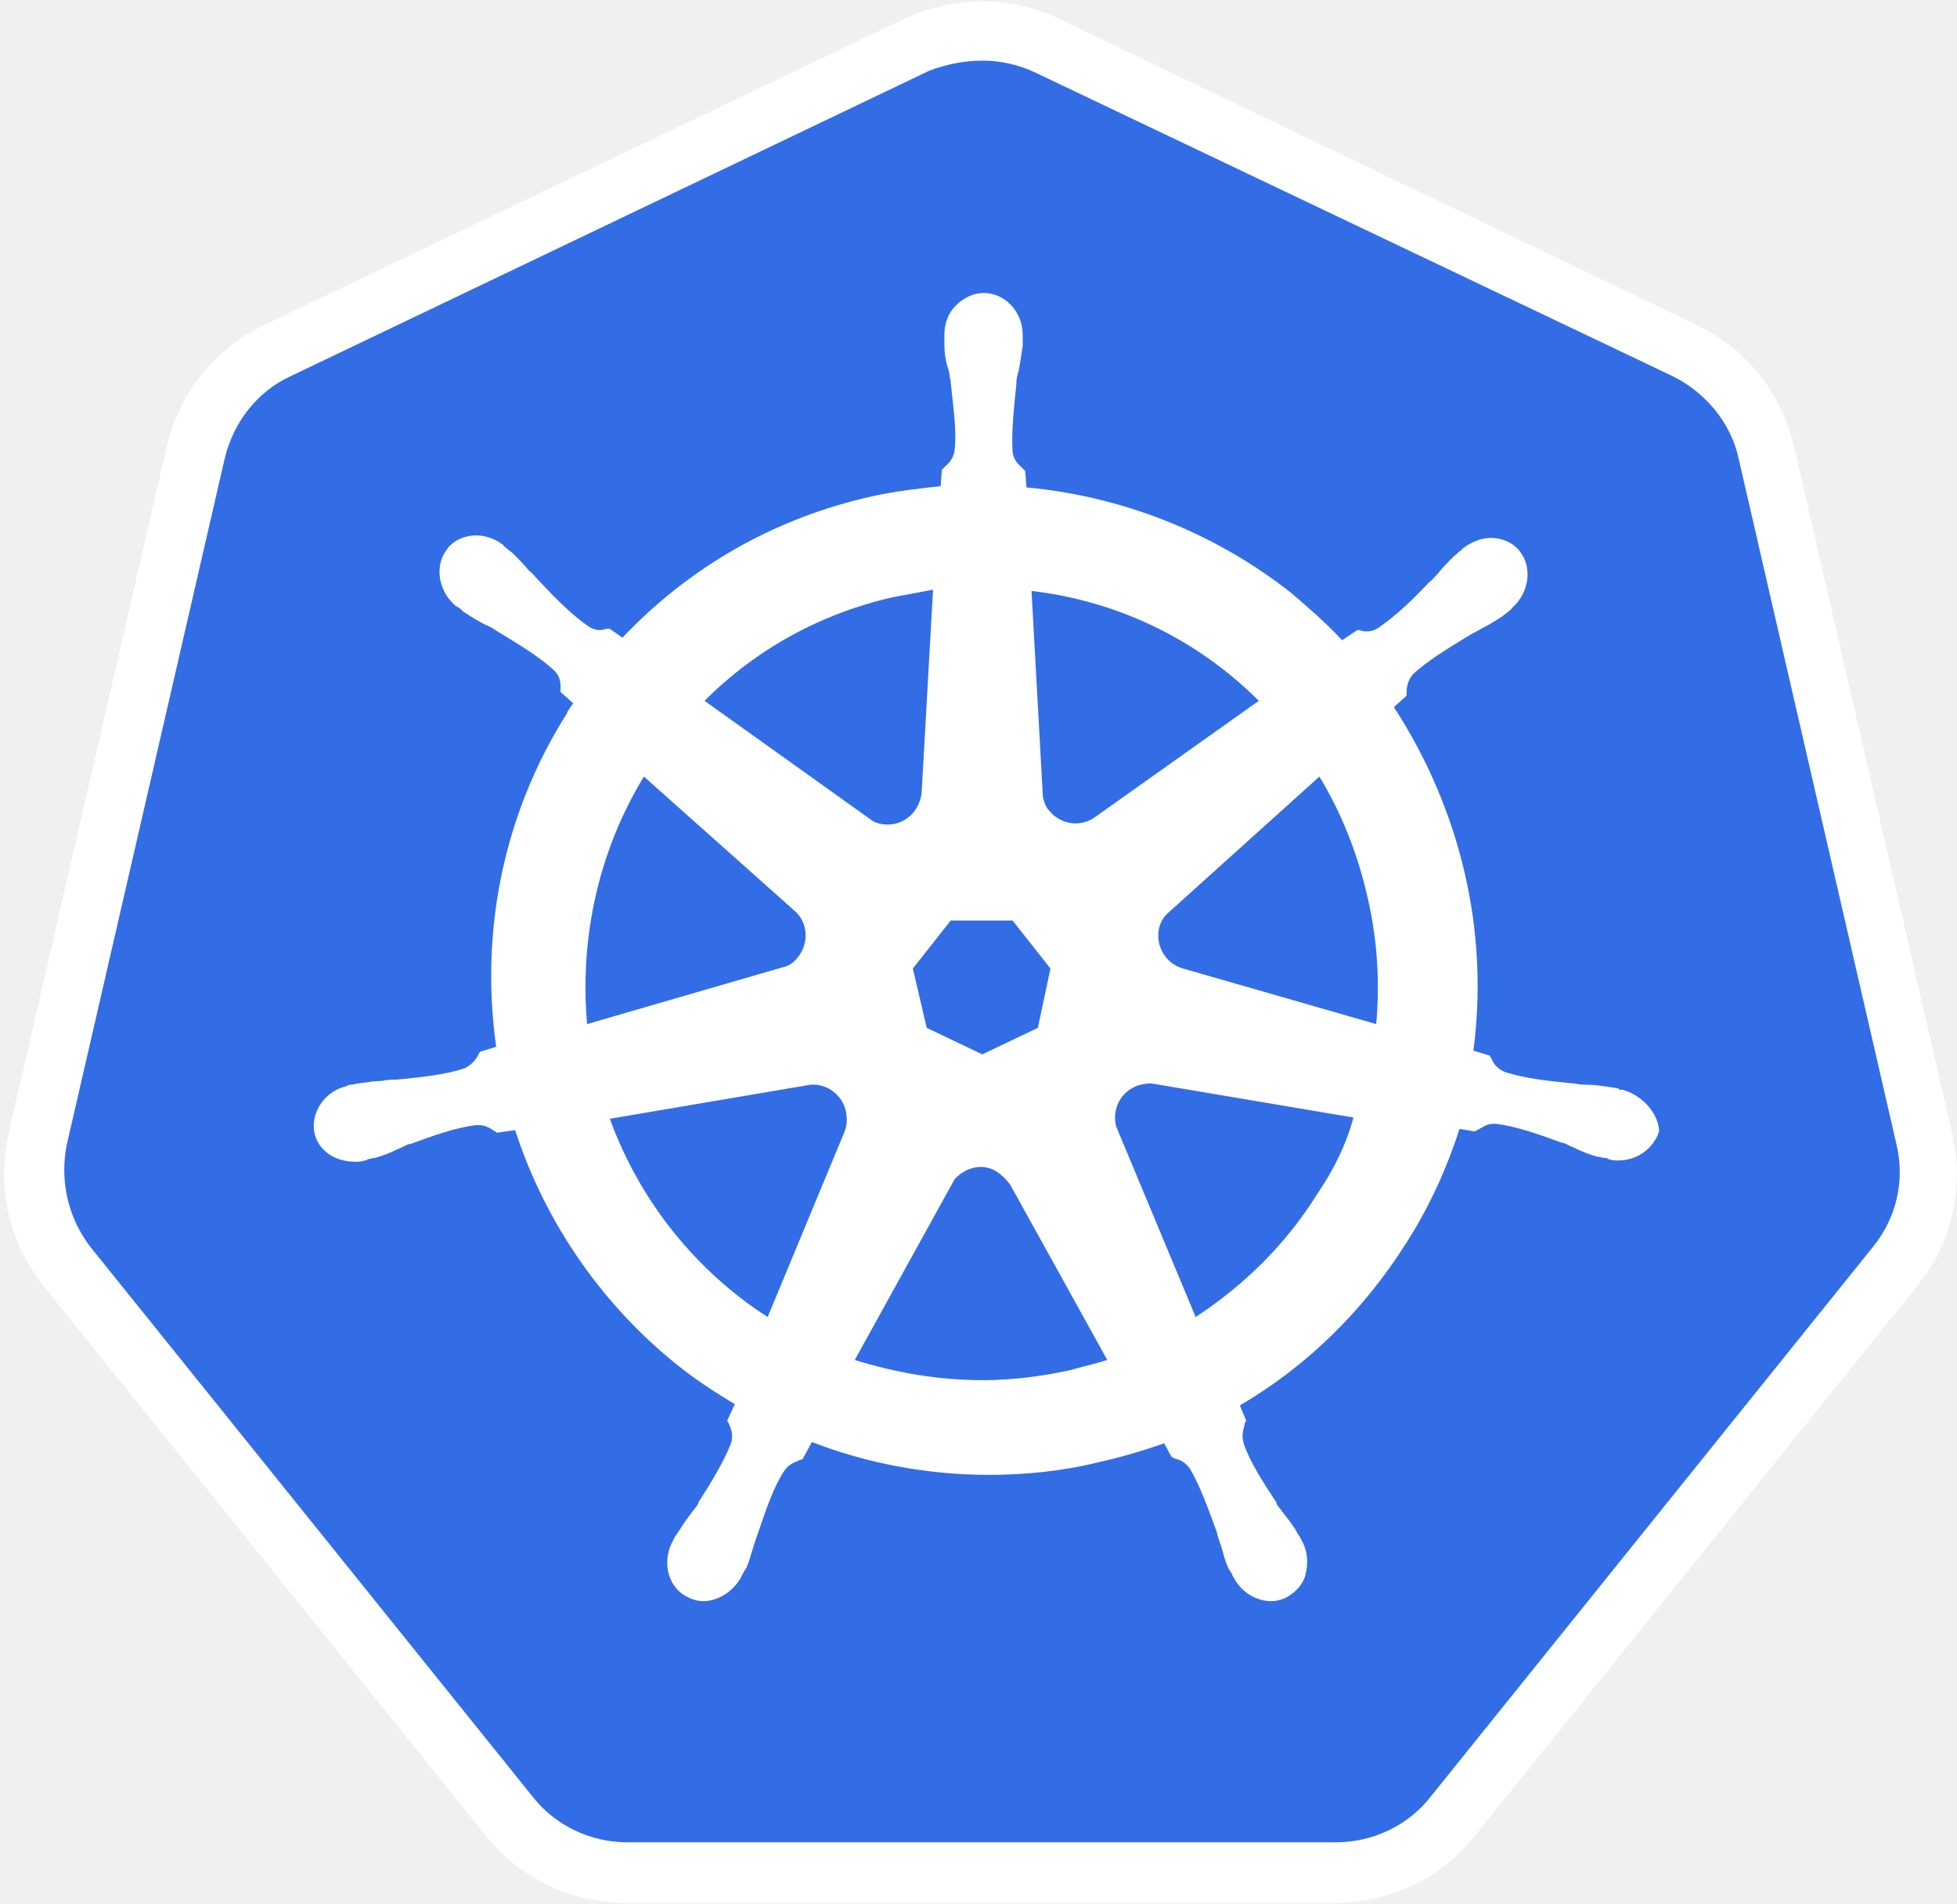
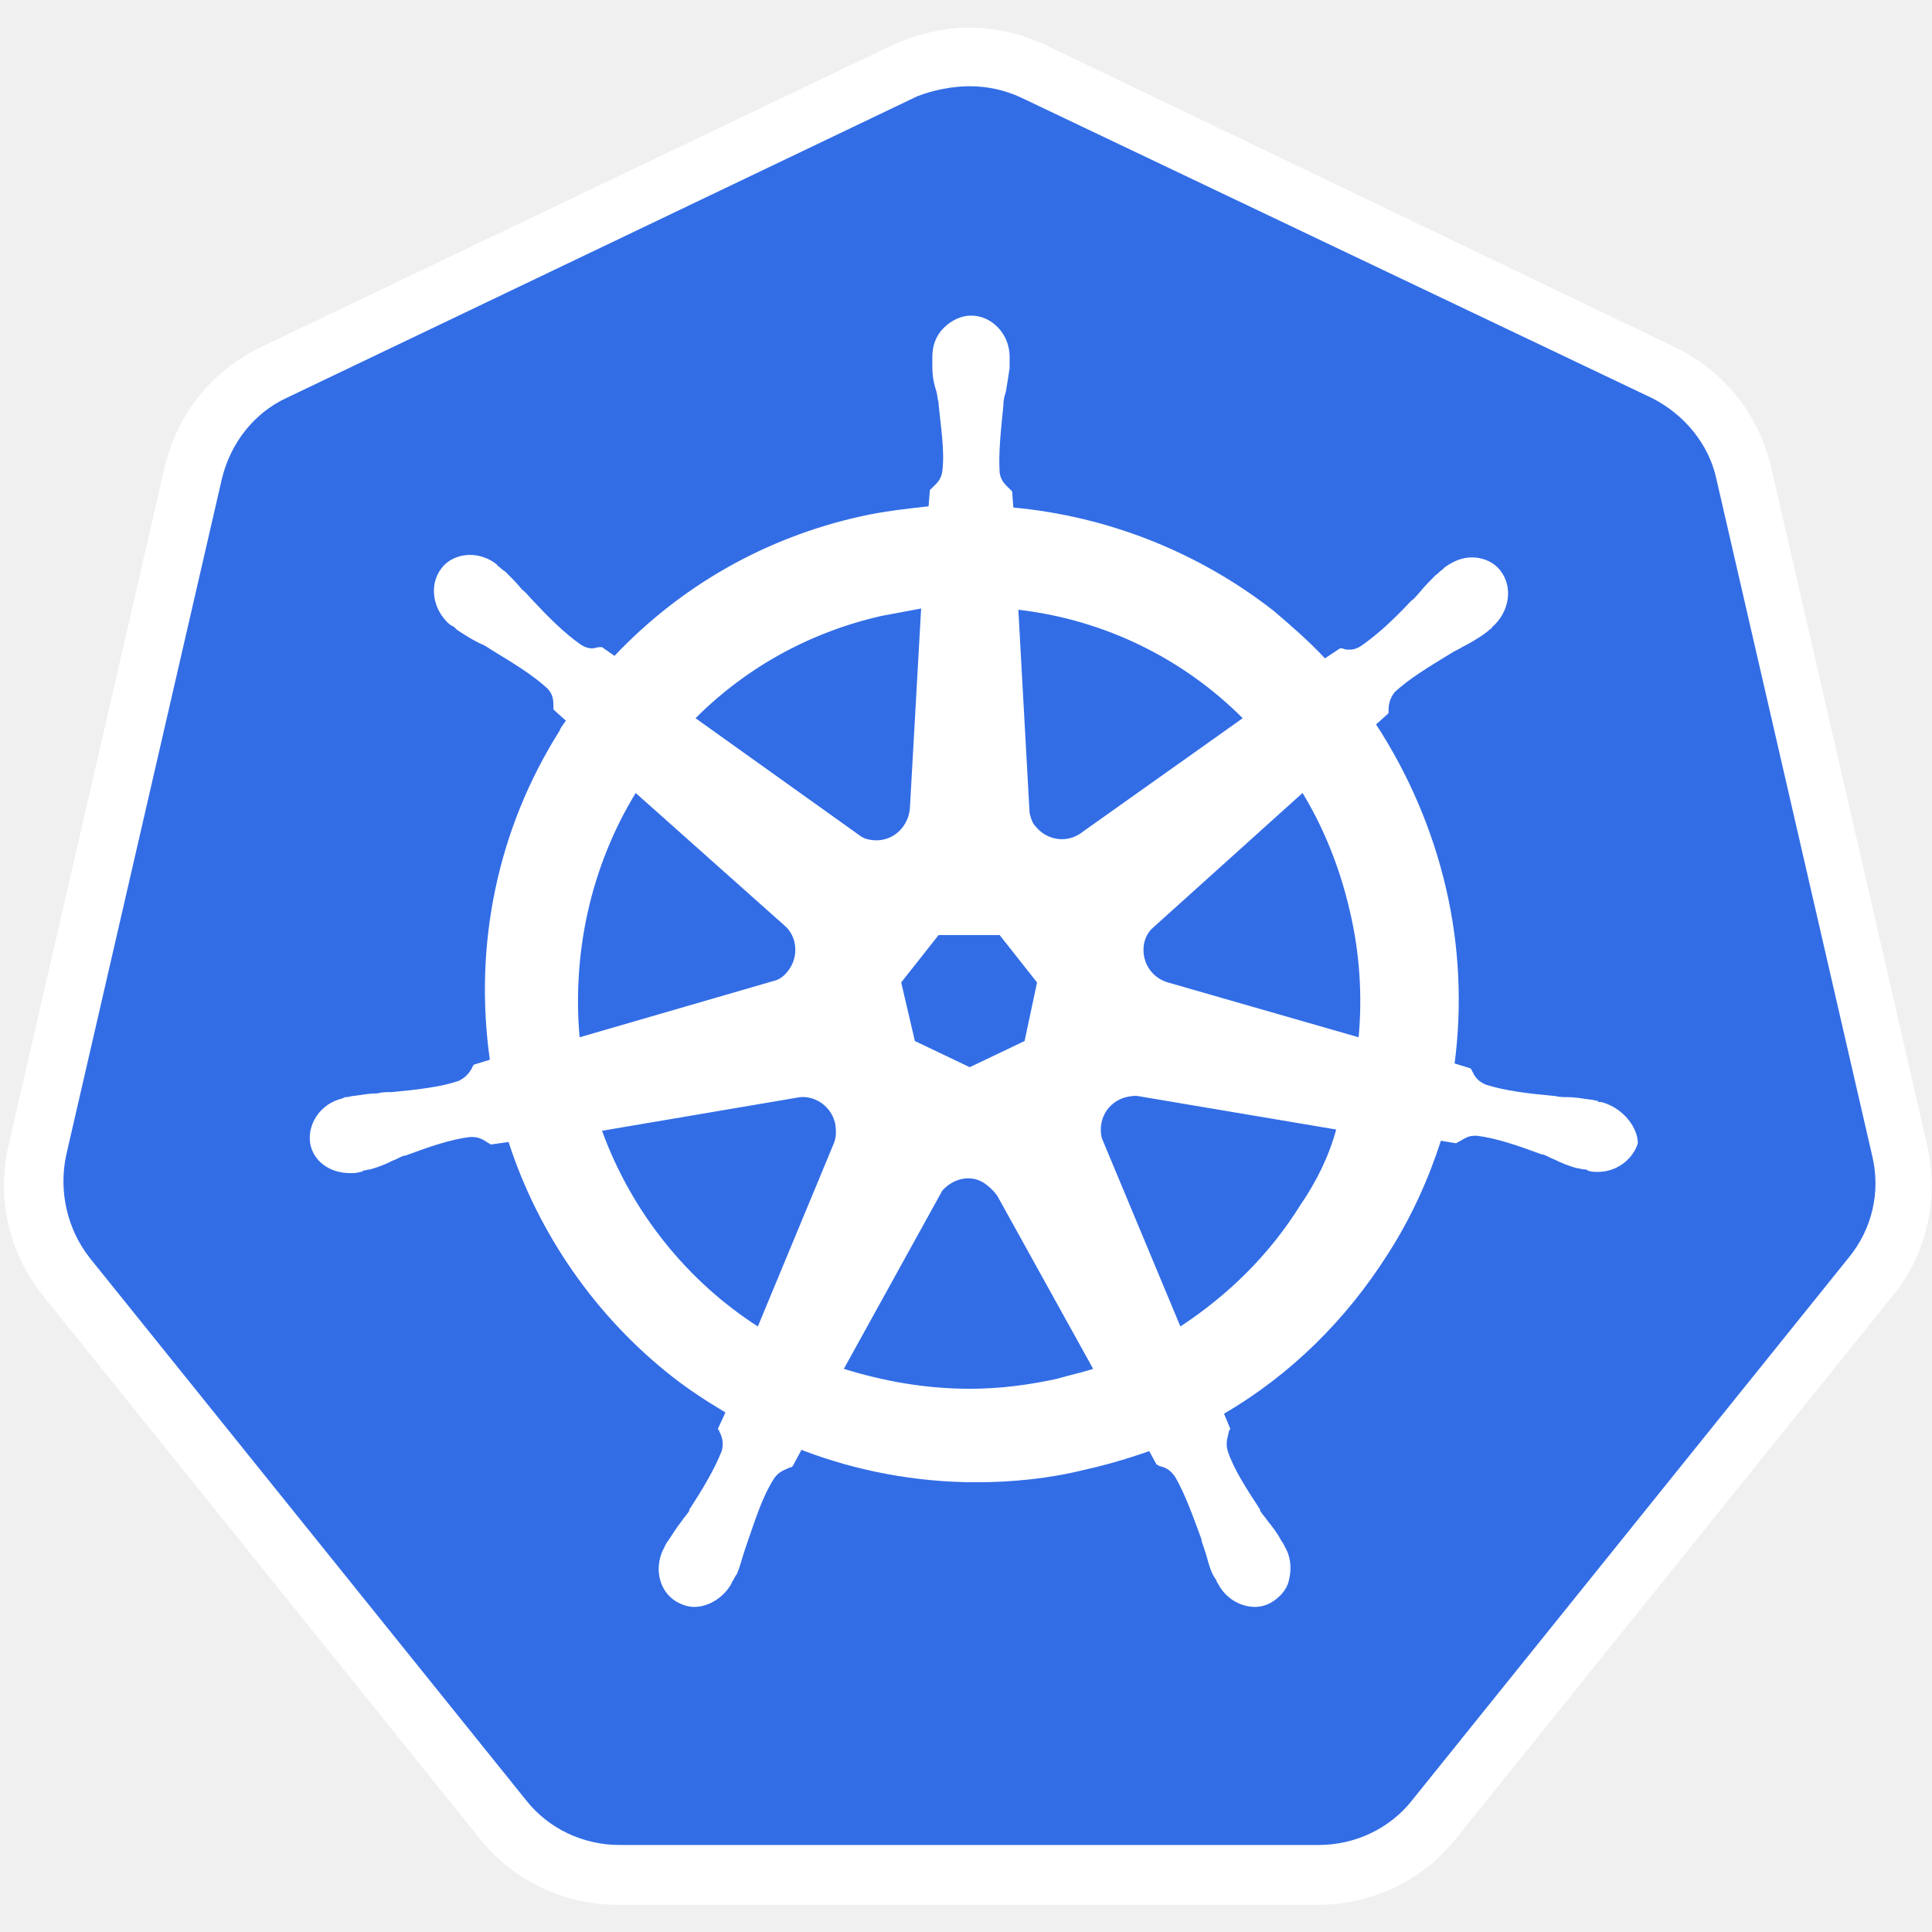
- <svg xmlns="http://www.w3.org/2000/svg" width="256px" height="249px" viewBox="0 0 256 249" version="1.1" preserveAspectRatio="xMidYMid">
+ <svg xmlns="http://www.w3.org/2000/svg" width="300px" height="300px" viewBox="0 0 256 249" version="1.1" preserveAspectRatio="xMidYMid">
  <g>
    <path d="M82.085,244.934 C76.139,244.934 70.524,242.292 66.725,237.502 L8.919,165.657 C5.12,160.867 3.634,154.756 5.12,148.81 L25.765,59.128 C27.086,53.182 31.05,48.392 36.501,45.75 L120.072,5.781 C122.715,4.459 125.688,3.799 128.661,3.799 C131.634,3.799 134.606,4.459 137.249,5.781 L220.821,45.585 C226.271,48.227 230.235,53.017 231.556,58.963 L252.201,148.645 C253.523,154.591 252.201,160.702 248.403,165.492 L190.596,237.337 C186.797,241.961 181.182,244.769 175.236,244.769 L82.085,244.934 L82.085,244.934 Z" fill="#326DE6" />
    <path d="M128.495,7.928 C130.808,7.928 133.12,8.423 135.267,9.414 L218.839,49.218 C223.133,51.365 226.436,55.329 227.427,59.954 L248.072,149.636 C249.228,154.426 248.072,159.381 244.934,163.179 L187.128,235.025 C184.155,238.823 179.53,240.97 174.741,240.97 L82.085,240.97 C77.295,240.97 72.671,238.823 69.698,235.025 L11.892,163.179 C8.919,159.381 7.763,154.426 8.754,149.636 L29.399,59.954 C30.555,55.164 33.693,51.2 37.987,49.218 L121.559,9.249 C123.706,8.423 126.183,7.928 128.495,7.928 L128.495,7.928 Z M128.495,0.165 L128.495,0.165 C125.027,0.165 121.559,0.991 118.255,2.477 L34.684,42.446 C28.077,45.585 23.453,51.365 21.801,58.467 L1.156,148.15 C-0.495,155.252 1.156,162.519 5.781,168.299 L63.587,240.145 C68.046,245.76 74.818,248.898 81.92,248.898 L174.575,248.898 C181.677,248.898 188.449,245.76 192.908,240.145 L250.715,168.299 C255.339,162.684 256.991,155.252 255.339,148.15 L234.694,58.467 C233.043,51.365 228.418,45.585 221.812,42.446 L138.57,2.477 C135.432,0.991 131.964,0.165 128.495,0.165 L128.495,0.165 L128.495,0.165 Z" fill="#FFFFFF" />
    <path d="M212.232,142.534 L212.232,142.534 L212.232,142.534 C212.067,142.534 212.067,142.534 212.232,142.534 L212.067,142.534 C211.902,142.534 211.737,142.534 211.737,142.369 C211.406,142.369 211.076,142.204 210.746,142.204 C209.59,142.039 208.599,141.874 207.608,141.874 C207.112,141.874 206.617,141.874 205.956,141.708 L205.791,141.708 C202.323,141.378 199.515,141.048 196.872,140.222 C195.716,139.726 195.386,139.066 195.055,138.405 C195.055,138.24 194.89,138.24 194.89,138.075 L194.89,138.075 L192.743,137.414 C193.734,129.817 193.404,121.889 191.587,114.126 C189.77,106.364 186.632,99.097 182.338,92.49 L183.99,91.004 L183.99,90.674 C183.99,89.848 184.155,89.022 184.815,88.196 C186.797,86.379 189.275,84.893 192.248,83.076 L192.248,83.076 C192.743,82.746 193.239,82.581 193.734,82.25 C194.725,81.755 195.551,81.259 196.542,80.599 C196.707,80.434 197.037,80.268 197.368,79.938 C197.533,79.773 197.698,79.773 197.698,79.608 L197.698,79.608 C200.01,77.626 200.506,74.323 198.854,72.175 C198.028,71.019 196.542,70.359 195.055,70.359 C193.734,70.359 192.578,70.854 191.422,71.68 L191.422,71.68 L191.422,71.68 C191.257,71.845 191.257,71.845 191.092,72.01 C190.761,72.175 190.596,72.506 190.266,72.671 C189.44,73.497 188.779,74.157 188.119,74.983 C187.788,75.314 187.458,75.809 186.963,76.139 L186.963,76.139 C184.65,78.617 182.503,80.599 180.356,82.085 C179.861,82.415 179.365,82.581 178.87,82.581 C178.539,82.581 178.209,82.581 177.879,82.415 L177.548,82.415 L177.548,82.415 L175.566,83.737 C173.419,81.425 171.107,79.443 168.795,77.461 C158.885,69.698 146.828,64.908 134.276,63.752 L134.111,61.605 C133.946,61.44 133.946,61.44 133.781,61.275 C133.285,60.779 132.625,60.284 132.459,59.128 C132.294,56.485 132.625,53.512 132.955,50.209 L132.955,50.044 C132.955,49.548 133.12,48.888 133.285,48.392 C133.45,47.401 133.615,46.41 133.781,45.254 L133.781,44.263 L133.781,43.768 L133.781,43.768 L133.781,43.768 C133.781,40.795 131.468,38.317 128.661,38.317 C127.339,38.317 126.018,38.978 125.027,39.969 C124.036,40.96 123.541,42.281 123.541,43.768 L123.541,43.768 L123.541,43.768 L123.541,44.098 L123.541,45.089 C123.541,46.245 123.706,47.236 124.036,48.227 C124.201,48.723 124.201,49.218 124.366,49.879 L124.366,50.044 C124.697,53.347 125.192,56.32 124.862,58.963 C124.697,60.119 124.036,60.614 123.541,61.11 C123.375,61.275 123.375,61.275 123.21,61.44 L123.21,61.44 L123.045,63.587 C120.072,63.917 117.099,64.248 114.126,64.908 C101.409,67.716 90.178,74.157 81.425,83.406 L79.773,82.25 L79.443,82.25 C79.112,82.25 78.782,82.415 78.452,82.415 C77.956,82.415 77.461,82.25 76.965,81.92 C74.818,80.434 72.671,78.286 70.359,75.809 L70.359,75.809 C70.028,75.479 69.698,74.983 69.203,74.653 C68.542,73.827 67.881,73.166 67.055,72.341 C66.89,72.175 66.56,72.01 66.23,71.68 C66.065,71.515 65.899,71.515 65.899,71.35 L65.899,71.35 C64.908,70.524 63.587,70.028 62.266,70.028 C60.779,70.028 59.293,70.689 58.467,71.845 C56.815,73.992 57.311,77.295 59.623,79.277 L59.623,79.277 L59.623,79.277 C59.788,79.277 59.788,79.443 59.954,79.443 C60.284,79.608 60.449,79.938 60.779,80.103 C61.77,80.764 62.596,81.259 63.587,81.755 C64.083,81.92 64.578,82.25 65.074,82.581 L65.074,82.581 C68.046,84.397 70.524,85.884 72.506,87.701 C73.332,88.526 73.332,89.352 73.332,90.178 L73.332,90.508 L73.332,90.508 L74.983,91.995 C74.653,92.49 74.323,92.821 74.157,93.316 C65.899,106.364 62.761,121.724 64.908,136.919 L62.761,137.579 C62.761,137.745 62.596,137.745 62.596,137.91 C62.266,138.57 61.77,139.231 60.779,139.726 C58.302,140.552 55.329,140.883 51.861,141.213 L51.695,141.213 C51.2,141.213 50.539,141.213 50.044,141.378 C49.053,141.378 48.062,141.543 46.906,141.708 C46.575,141.708 46.245,141.874 45.915,141.874 C45.75,141.874 45.585,141.874 45.419,142.039 L45.419,142.039 L45.419,142.039 C42.446,142.699 40.63,145.507 41.125,148.15 C41.621,150.462 43.768,151.948 46.41,151.948 C46.906,151.948 47.236,151.948 47.732,151.783 L47.732,151.783 L47.732,151.783 C47.897,151.783 48.062,151.783 48.062,151.618 C48.392,151.618 48.723,151.453 49.053,151.453 C50.209,151.123 51.035,150.792 52.026,150.297 C52.521,150.132 53.017,149.801 53.512,149.636 L53.677,149.636 C56.815,148.48 59.623,147.489 62.266,147.159 L62.596,147.159 C63.587,147.159 64.248,147.654 64.743,147.985 C64.908,147.985 64.908,148.15 65.074,148.15 L65.074,148.15 L67.386,147.819 C71.35,160.041 78.947,170.942 89.022,178.87 C91.334,180.686 93.646,182.173 96.124,183.659 L95.133,185.806 C95.133,185.972 95.298,185.972 95.298,186.137 C95.628,186.797 95.959,187.623 95.628,188.779 C94.637,191.257 93.151,193.734 91.334,196.542 L91.334,196.707 C91.004,197.203 90.674,197.533 90.343,198.028 C89.683,198.854 89.187,199.68 88.526,200.671 C88.361,200.836 88.196,201.166 88.031,201.497 C88.031,201.662 87.866,201.827 87.866,201.827 L87.866,201.827 L87.866,201.827 C86.545,204.635 87.535,207.773 90.013,208.929 C90.674,209.259 91.334,209.425 91.995,209.425 C93.977,209.425 95.959,208.103 96.95,206.286 L96.95,206.286 L96.95,206.286 C96.95,206.121 97.115,205.956 97.115,205.956 C97.28,205.626 97.445,205.295 97.61,205.13 C98.106,203.974 98.271,203.148 98.601,202.157 C98.766,201.662 98.932,201.166 99.097,200.671 L99.097,200.671 C100.253,197.368 101.079,194.725 102.565,192.413 C103.226,191.422 104.052,191.257 104.712,190.926 C104.877,190.926 104.877,190.926 105.043,190.761 L105.043,190.761 L106.199,188.614 C113.466,191.422 121.394,192.908 129.321,192.908 C134.111,192.908 139.066,192.413 143.69,191.257 C146.663,190.596 149.471,189.77 152.279,188.779 L153.27,190.596 C153.435,190.596 153.435,190.596 153.6,190.761 C154.426,190.926 155.086,191.257 155.747,192.248 C157.068,194.56 158.059,197.368 159.215,200.506 L159.215,200.671 C159.381,201.166 159.546,201.662 159.711,202.157 C160.041,203.148 160.206,204.139 160.702,205.13 C160.867,205.461 161.032,205.626 161.197,205.956 C161.197,206.121 161.363,206.286 161.363,206.286 L161.363,206.286 L161.363,206.286 C162.354,208.268 164.335,209.425 166.317,209.425 C166.978,209.425 167.639,209.259 168.299,208.929 C169.455,208.268 170.446,207.277 170.777,205.956 C171.107,204.635 171.107,203.148 170.446,201.827 L170.446,201.827 L170.446,201.827 C170.446,201.662 170.281,201.662 170.281,201.497 C170.116,201.166 169.951,200.836 169.786,200.671 C169.29,199.68 168.63,198.854 167.969,198.028 C167.639,197.533 167.308,197.203 166.978,196.707 L166.978,196.542 C165.161,193.734 163.51,191.257 162.684,188.779 C162.354,187.623 162.684,186.963 162.849,186.137 C162.849,185.972 163.014,185.972 163.014,185.806 L163.014,185.806 L162.188,183.825 C170.942,178.705 178.374,171.437 183.99,162.519 C186.963,157.894 189.275,152.774 190.926,147.654 L192.908,147.985 C193.074,147.985 193.074,147.819 193.239,147.819 C193.899,147.489 194.395,146.994 195.386,146.994 L195.716,146.994 C198.359,147.324 201.166,148.315 204.305,149.471 L204.47,149.471 C204.965,149.636 205.461,149.966 205.956,150.132 C206.947,150.627 207.773,150.957 208.929,151.288 C209.259,151.288 209.59,151.453 209.92,151.453 C210.085,151.453 210.25,151.453 210.415,151.618 L210.415,151.618 C210.911,151.783 211.241,151.783 211.737,151.783 C214.214,151.783 216.361,150.132 217.022,147.985 C217.022,146.003 215.205,143.36 212.232,142.534 L212.232,142.534 Z M135.763,134.441 L128.495,137.91 L121.228,134.441 L119.412,126.679 L124.366,120.403 L132.459,120.403 L137.414,126.679 L135.763,134.441 L135.763,134.441 Z M178.87,117.265 C180.191,122.88 180.521,128.495 180.026,133.946 L154.756,126.679 C152.444,126.018 151.123,123.706 151.618,121.394 C151.783,120.733 152.114,120.072 152.609,119.577 L172.594,101.574 C175.401,106.199 177.548,111.484 178.87,117.265 L178.87,117.265 Z M164.666,91.665 L143.03,107.025 C141.213,108.181 138.735,107.85 137.249,106.034 C136.754,105.538 136.588,104.877 136.423,104.217 L134.937,77.295 C146.333,78.617 156.738,83.737 164.666,91.665 L164.666,91.665 Z M116.769,78.121 C118.586,77.791 120.237,77.461 122.054,77.13 L120.568,103.556 C120.403,105.868 118.586,107.85 116.108,107.85 C115.448,107.85 114.622,107.685 114.126,107.355 L92.16,91.665 C98.932,84.893 107.355,80.268 116.769,78.121 L116.769,78.121 Z M84.232,101.574 L103.886,119.081 C105.703,120.568 105.868,123.375 104.382,125.192 C103.886,125.853 103.226,126.348 102.4,126.514 L76.8,133.946 C75.809,122.715 78.286,111.319 84.232,101.574 L84.232,101.574 Z M79.773,146.333 L106.034,141.874 C108.181,141.708 110.163,143.195 110.658,145.342 C110.823,146.333 110.823,147.159 110.493,147.985 L110.493,147.985 L100.418,172.263 C91.169,166.317 83.737,157.234 79.773,146.333 L79.773,146.333 Z M140.057,179.2 C136.258,180.026 132.459,180.521 128.495,180.521 C122.715,180.521 117.099,179.53 111.814,177.879 L124.862,154.261 C126.183,152.774 128.33,152.114 130.147,153.105 C130.973,153.6 131.634,154.261 132.129,154.921 L132.129,154.921 L144.846,177.879 C143.36,178.374 141.708,178.705 140.057,179.2 L140.057,179.2 Z M172.263,156.243 C168.134,162.849 162.684,168.134 156.408,172.263 L146.003,147.324 C145.507,145.342 146.333,143.195 148.315,142.204 C148.975,141.874 149.801,141.708 150.627,141.708 L177.053,146.168 C176.062,149.801 174.41,153.105 172.263,156.243 L172.263,156.243 Z" fill="#FFFFFF" />
  </g>
</svg>
